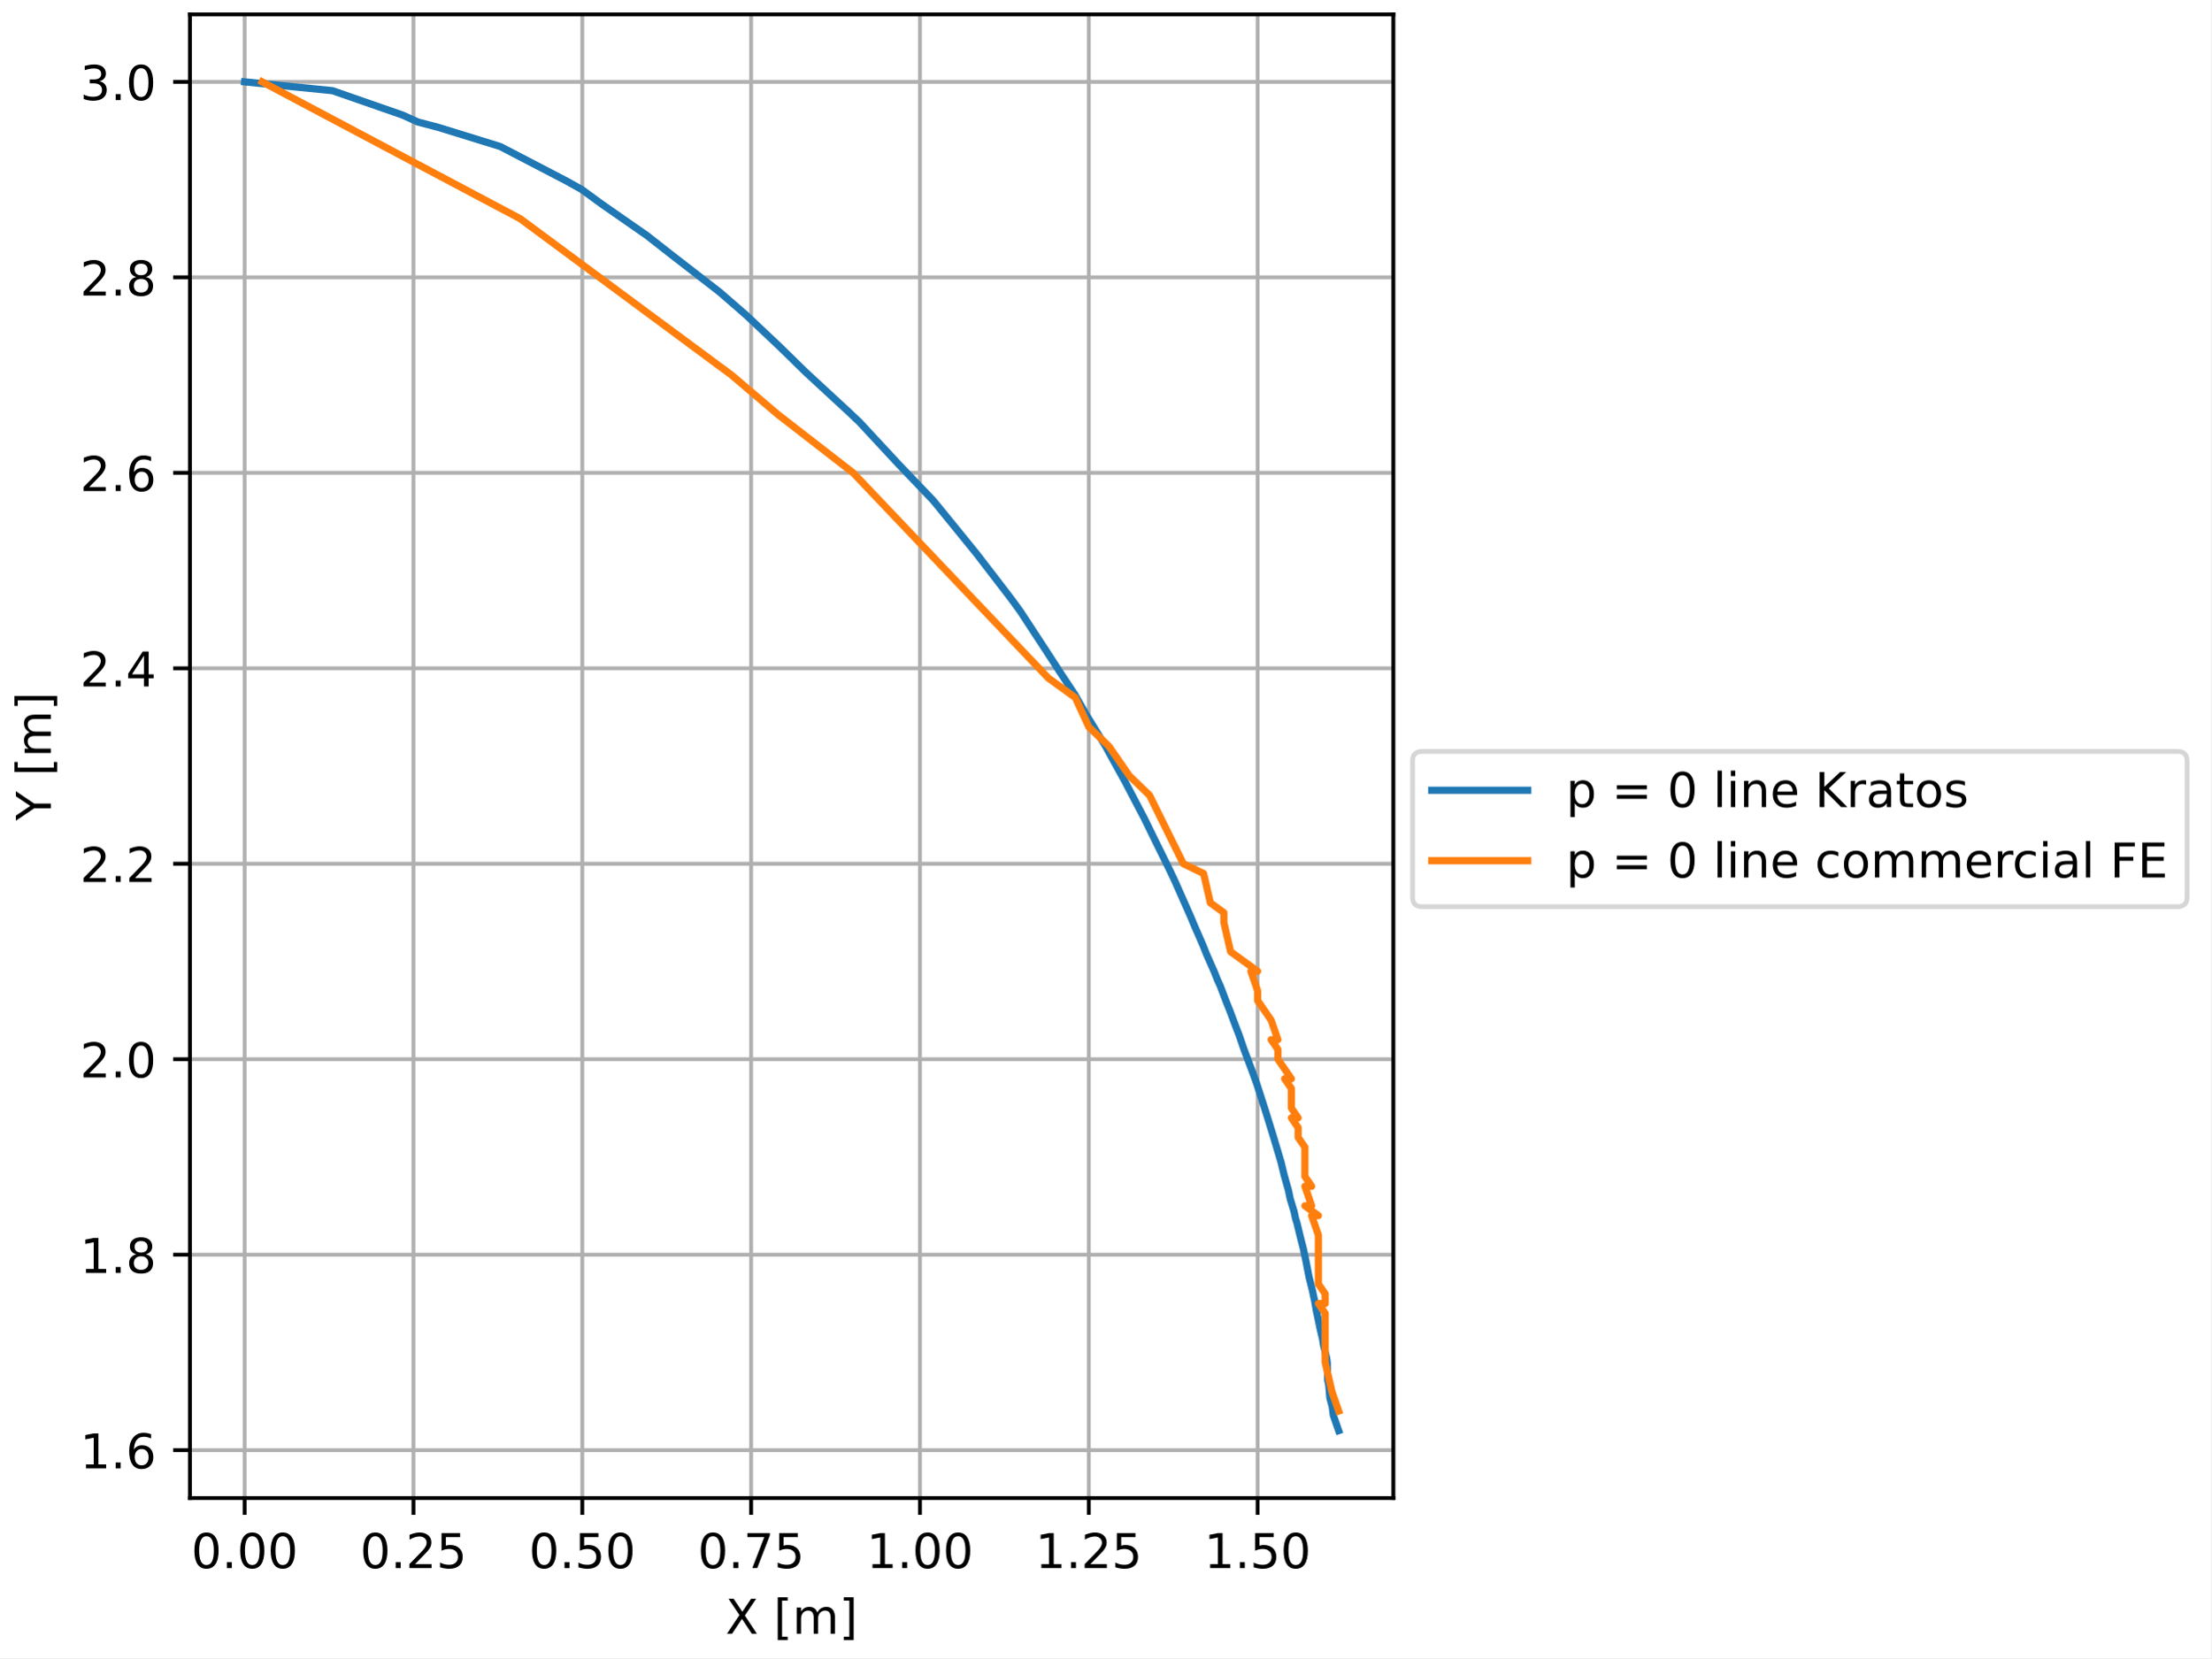
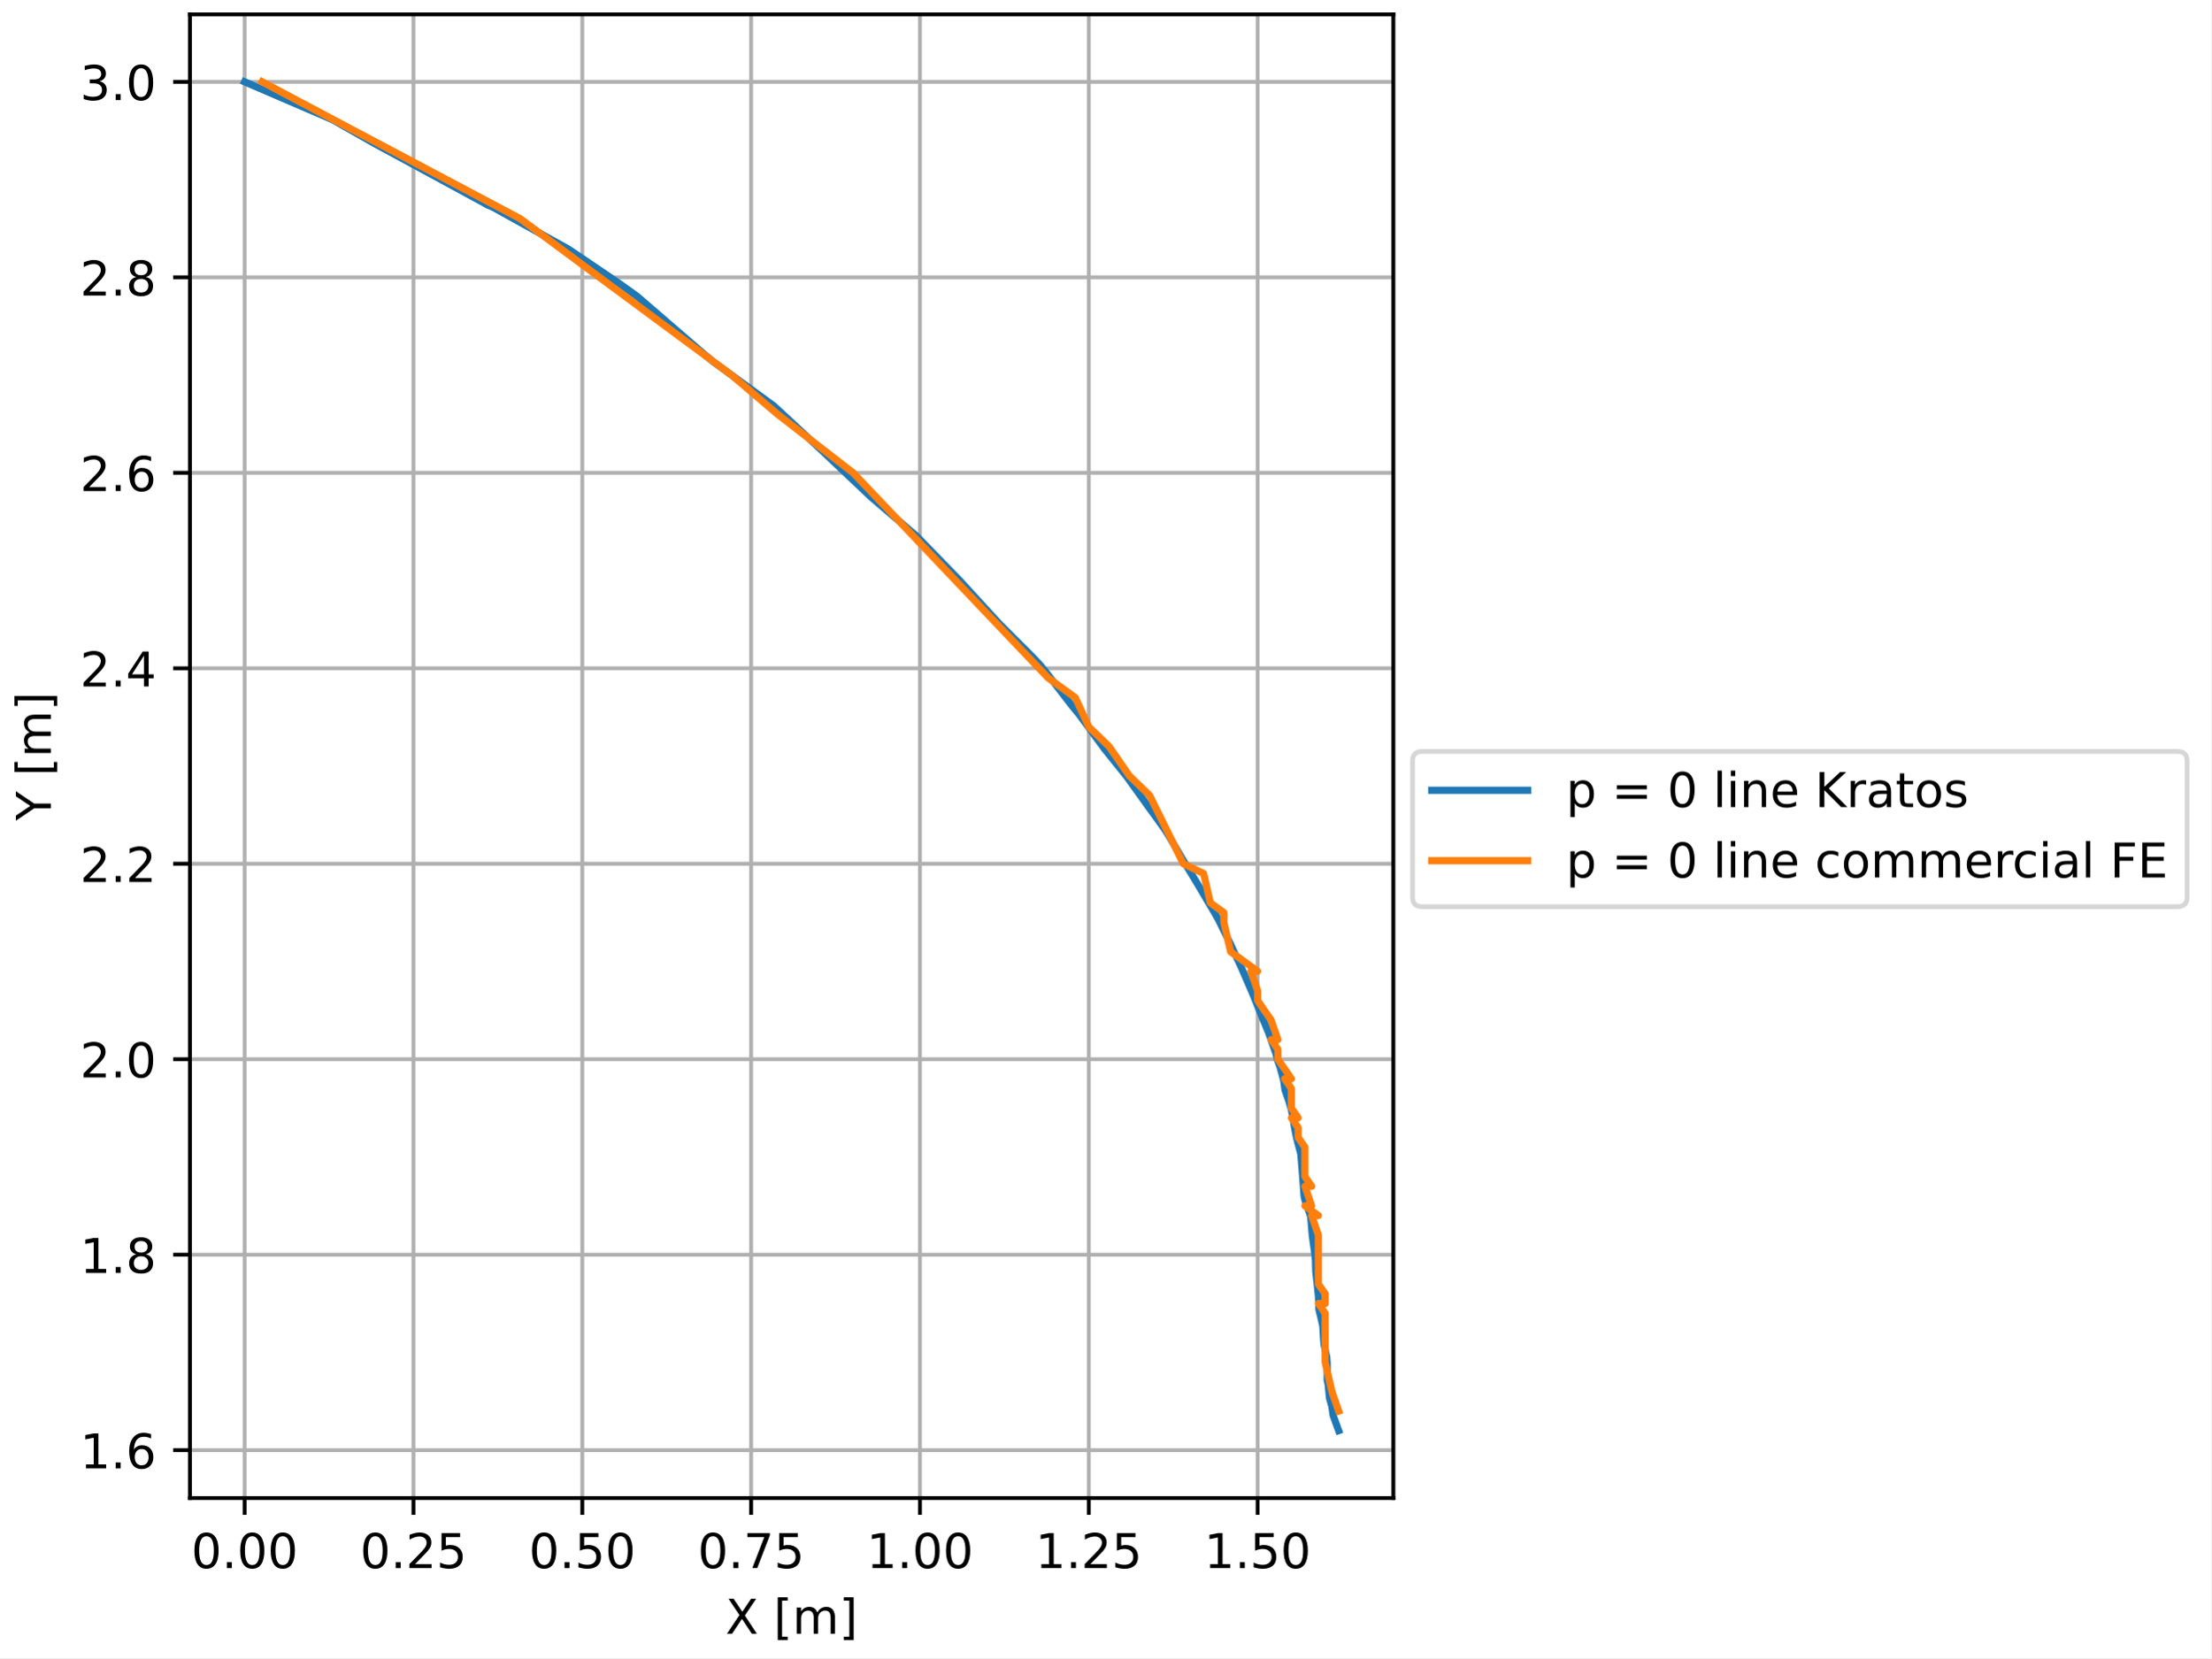
<svg xmlns="http://www.w3.org/2000/svg" xmlns:xlink="http://www.w3.org/1999/xlink" width="460.8pt" height="345.6pt" viewBox="0 0 460.8 345.6" version="1.1">
  <defs>
    <style type="text/css">*{stroke-linejoin: round; stroke-linecap: butt}</style>
  </defs>
  <g id="figure_1">
    <g id="patch_1">
      <path d="M 0 345.6  L 460.8 345.6  L 460.8 0  L 0 0  z " style="fill: #ffffff" />
    </g>
    <g id="axes_1">
      <g id="patch_2">
        <path d="M 39.581 312.244  L 290.381 312.244  L 290.381 3  L 39.581 3  z " style="fill: #ffffff" />
      </g>
      <g id="matplotlib.axis_1">
        <g id="xtick_1">
          <g id="line2d_1">
-             <path d="M 50.981 312.244  L 50.981 3  " clip-path="url(#p8826478852)" style="fill: none; stroke: #b0b0b0; stroke-width: 0.8; stroke-linecap: square" />
+             <path d="M 50.981 312.244  L 50.981 3  " clip-path="url(#p279cc8c32f)" style="fill: none; stroke: #b0b0b0; stroke-width: 0.8; stroke-linecap: square" />
          </g>
          <g id="line2d_2">
            <defs>
-               <path id="m81beaae8bc" d="M 0 0  L 0 3.5  " style="stroke: #000000; stroke-width: 0.8" />
+               <path id="m6acbc70304" d="M 0 0  L 0 3.5  " style="stroke: #000000; stroke-width: 0.8" />
            </defs>
            <g>
-               <use xlink:href="#m81beaae8bc" x="50.981" y="312.244" style="stroke: #000000; stroke-width: 0.8" />
+               <use xlink:href="#m6acbc70304" x="50.981" y="312.244" style="stroke: #000000; stroke-width: 0.8" />
            </g>
          </g>
          <g id="text_1">
            <g transform="translate(39.84863 326.8419) scale(0.1 -0.1)">
              <defs>
                <path id="DejaVuSans-30" d="M 2034 4250  Q 1547 4250 1301 3770  Q 1056 3291 1056 2328  Q 1056 1369 1301 889  Q 1547 409 2034 409  Q 2525 409 2770 889  Q 3016 1369 3016 2328  Q 3016 3291 2770 3770  Q 2525 4250 2034 4250  z M 2034 4750  Q 2819 4750 3233 4129  Q 3647 3509 3647 2328  Q 3647 1150 3233 529  Q 2819 -91 2034 -91  Q 1250 -91 836 529  Q 422 1150 422 2328  Q 422 3509 836 4129  Q 1250 4750 2034 4750  z " transform="scale(0.015625)" />
                <path id="DejaVuSans-2e" d="M 684 794  L 1344 794  L 1344 0  L 684 0  L 684 794  z " transform="scale(0.015625)" />
              </defs>
              <use xlink:href="#DejaVuSans-30" />
              <use xlink:href="#DejaVuSans-2e" transform="translate(63.62305 0)" />
              <use xlink:href="#DejaVuSans-30" transform="translate(95.41016 0)" />
              <use xlink:href="#DejaVuSans-30" transform="translate(159.0332 0)" />
            </g>
          </g>
        </g>
        <g id="xtick_2">
          <g id="line2d_3">
-             <path d="M 86.166 312.244  L 86.166 3  " clip-path="url(#p8826478852)" style="fill: none; stroke: #b0b0b0; stroke-width: 0.8; stroke-linecap: square" />
+             <path d="M 86.166 312.244  L 86.166 3  " clip-path="url(#p279cc8c32f)" style="fill: none; stroke: #b0b0b0; stroke-width: 0.8; stroke-linecap: square" />
          </g>
          <g id="line2d_4">
            <g>
-               <use xlink:href="#m81beaae8bc" x="86.166" y="312.244" style="stroke: #000000; stroke-width: 0.8" />
+               <use xlink:href="#m6acbc70304" x="86.166" y="312.244" style="stroke: #000000; stroke-width: 0.8" />
            </g>
          </g>
          <g id="text_2">
            <g transform="translate(75.03368 326.8419) scale(0.1 -0.1)">
              <defs>
                <path id="DejaVuSans-32" d="M 1228 531  L 3431 531  L 3431 0  L 469 0  L 469 531  Q 828 903 1448 1529  Q 2069 2156 2228 2338  Q 2531 2678 2651 2914  Q 2772 3150 2772 3378  Q 2772 3750 2511 3984  Q 2250 4219 1831 4219  Q 1534 4219 1204 4116  Q 875 4013 500 3803  L 500 4441  Q 881 4594 1212 4672  Q 1544 4750 1819 4750  Q 2544 4750 2975 4387  Q 3406 4025 3406 3419  Q 3406 3131 3298 2873  Q 3191 2616 2906 2266  Q 2828 2175 2409 1742  Q 1991 1309 1228 531  z " transform="scale(0.015625)" />
                <path id="DejaVuSans-35" d="M 691 4666  L 3169 4666  L 3169 4134  L 1269 4134  L 1269 2991  Q 1406 3038 1543 3061  Q 1681 3084 1819 3084  Q 2600 3084 3056 2656  Q 3513 2228 3513 1497  Q 3513 744 3044 326  Q 2575 -91 1722 -91  Q 1428 -91 1123 -41  Q 819 9 494 109  L 494 744  Q 775 591 1075 516  Q 1375 441 1709 441  Q 2250 441 2565 725  Q 2881 1009 2881 1497  Q 2881 1984 2565 2268  Q 2250 2553 1709 2553  Q 1456 2553 1204 2497  Q 953 2441 691 2322  L 691 4666  z " transform="scale(0.015625)" />
              </defs>
              <use xlink:href="#DejaVuSans-30" />
              <use xlink:href="#DejaVuSans-2e" transform="translate(63.62305 0)" />
              <use xlink:href="#DejaVuSans-32" transform="translate(95.41016 0)" />
              <use xlink:href="#DejaVuSans-35" transform="translate(159.0332 0)" />
            </g>
          </g>
        </g>
        <g id="xtick_3">
          <g id="line2d_5">
-             <path d="M 121.352 312.244  L 121.352 3  " clip-path="url(#p8826478852)" style="fill: none; stroke: #b0b0b0; stroke-width: 0.8; stroke-linecap: square" />
+             <path d="M 121.352 312.244  L 121.352 3  " clip-path="url(#p279cc8c32f)" style="fill: none; stroke: #b0b0b0; stroke-width: 0.8; stroke-linecap: square" />
          </g>
          <g id="line2d_6">
            <g>
-               <use xlink:href="#m81beaae8bc" x="121.352" y="312.244" style="stroke: #000000; stroke-width: 0.8" />
+               <use xlink:href="#m6acbc70304" x="121.352" y="312.244" style="stroke: #000000; stroke-width: 0.8" />
            </g>
          </g>
          <g id="text_3">
            <g transform="translate(110.2187 326.8419) scale(0.1 -0.1)">
              <use xlink:href="#DejaVuSans-30" />
              <use xlink:href="#DejaVuSans-2e" transform="translate(63.62305 0)" />
              <use xlink:href="#DejaVuSans-35" transform="translate(95.41016 0)" />
              <use xlink:href="#DejaVuSans-30" transform="translate(159.0332 0)" />
            </g>
          </g>
        </g>
        <g id="xtick_4">
          <g id="line2d_7">
-             <path d="M 156.537 312.244  L 156.537 3  " clip-path="url(#p8826478852)" style="fill: none; stroke: #b0b0b0; stroke-width: 0.8; stroke-linecap: square" />
+             <path d="M 156.537 312.244  L 156.537 3  " clip-path="url(#p279cc8c32f)" style="fill: none; stroke: #b0b0b0; stroke-width: 0.8; stroke-linecap: square" />
          </g>
          <g id="line2d_8">
            <g>
-               <use xlink:href="#m81beaae8bc" x="156.537" y="312.244" style="stroke: #000000; stroke-width: 0.8" />
+               <use xlink:href="#m6acbc70304" x="156.537" y="312.244" style="stroke: #000000; stroke-width: 0.8" />
            </g>
          </g>
          <g id="text_4">
            <g transform="translate(145.4038 326.8419) scale(0.1 -0.1)">
              <defs>
                <path id="DejaVuSans-37" d="M 525 4666  L 3525 4666  L 3525 4397  L 1831 0  L 1172 0  L 2766 4134  L 525 4134  L 525 4666  z " transform="scale(0.015625)" />
              </defs>
              <use xlink:href="#DejaVuSans-30" />
              <use xlink:href="#DejaVuSans-2e" transform="translate(63.62305 0)" />
              <use xlink:href="#DejaVuSans-37" transform="translate(95.41016 0)" />
              <use xlink:href="#DejaVuSans-35" transform="translate(159.0332 0)" />
            </g>
          </g>
        </g>
        <g id="xtick_5">
          <g id="line2d_9">
-             <path d="M 191.722 312.244  L 191.722 3  " clip-path="url(#p8826478852)" style="fill: none; stroke: #b0b0b0; stroke-width: 0.8; stroke-linecap: square" />
+             <path d="M 191.722 312.244  L 191.722 3  " clip-path="url(#p279cc8c32f)" style="fill: none; stroke: #b0b0b0; stroke-width: 0.8; stroke-linecap: square" />
          </g>
          <g id="line2d_10">
            <g>
-               <use xlink:href="#m81beaae8bc" x="191.722" y="312.244" style="stroke: #000000; stroke-width: 0.8" />
+               <use xlink:href="#m6acbc70304" x="191.722" y="312.244" style="stroke: #000000; stroke-width: 0.8" />
            </g>
          </g>
          <g id="text_5">
            <g transform="translate(180.5888 326.8419) scale(0.1 -0.1)">
              <defs>
                <path id="DejaVuSans-31" d="M 794 531  L 1825 531  L 1825 4091  L 703 3866  L 703 4441  L 1819 4666  L 2450 4666  L 2450 531  L 3481 531  L 3481 0  L 794 0  L 794 531  z " transform="scale(0.015625)" />
              </defs>
              <use xlink:href="#DejaVuSans-31" />
              <use xlink:href="#DejaVuSans-2e" transform="translate(63.62305 0)" />
              <use xlink:href="#DejaVuSans-30" transform="translate(95.41016 0)" />
              <use xlink:href="#DejaVuSans-30" transform="translate(159.0332 0)" />
            </g>
          </g>
        </g>
        <g id="xtick_6">
          <g id="line2d_11">
-             <path d="M 226.907 312.244  L 226.907 3  " clip-path="url(#p8826478852)" style="fill: none; stroke: #b0b0b0; stroke-width: 0.8; stroke-linecap: square" />
+             <path d="M 226.907 312.244  L 226.907 3  " clip-path="url(#p279cc8c32f)" style="fill: none; stroke: #b0b0b0; stroke-width: 0.8; stroke-linecap: square" />
          </g>
          <g id="line2d_12">
            <g>
-               <use xlink:href="#m81beaae8bc" x="226.907" y="312.244" style="stroke: #000000; stroke-width: 0.8" />
+               <use xlink:href="#m6acbc70304" x="226.907" y="312.244" style="stroke: #000000; stroke-width: 0.8" />
            </g>
          </g>
          <g id="text_6">
            <g transform="translate(215.7739 326.8419) scale(0.1 -0.1)">
              <use xlink:href="#DejaVuSans-31" />
              <use xlink:href="#DejaVuSans-2e" transform="translate(63.62305 0)" />
              <use xlink:href="#DejaVuSans-32" transform="translate(95.41016 0)" />
              <use xlink:href="#DejaVuSans-35" transform="translate(159.0332 0)" />
            </g>
          </g>
        </g>
        <g id="xtick_7">
          <g id="line2d_13">
-             <path d="M 262.092 312.244  L 262.092 3  " clip-path="url(#p8826478852)" style="fill: none; stroke: #b0b0b0; stroke-width: 0.8; stroke-linecap: square" />
+             <path d="M 262.092 312.244  L 262.092 3  " clip-path="url(#p279cc8c32f)" style="fill: none; stroke: #b0b0b0; stroke-width: 0.8; stroke-linecap: square" />
          </g>
          <g id="line2d_14">
            <g>
-               <use xlink:href="#m81beaae8bc" x="262.092" y="312.244" style="stroke: #000000; stroke-width: 0.8" />
+               <use xlink:href="#m6acbc70304" x="262.092" y="312.244" style="stroke: #000000; stroke-width: 0.8" />
            </g>
          </g>
          <g id="text_7">
            <g transform="translate(250.9589 326.8419) scale(0.1 -0.1)">
              <use xlink:href="#DejaVuSans-31" />
              <use xlink:href="#DejaVuSans-2e" transform="translate(63.62305 0)" />
              <use xlink:href="#DejaVuSans-35" transform="translate(95.41016 0)" />
              <use xlink:href="#DejaVuSans-30" transform="translate(159.0332 0)" />
            </g>
          </g>
        </g>
        <g id="text_8">
          <g transform="translate(151.1951 340.5201) scale(0.1 -0.1)">
            <defs>
              <path id="DejaVuSans-58" d="M 403 4666  L 1081 4666  L 2241 2931  L 3406 4666  L 4084 4666  L 2584 2425  L 4184 0  L 3506 0  L 2194 1984  L 872 0  L 191 0  L 1856 2491  L 403 4666  z " transform="scale(0.015625)" />
              <path id="DejaVuSans-20" transform="scale(0.015625)" />
              <path id="DejaVuSans-5b" d="M 550 4863  L 1875 4863  L 1875 4416  L 1125 4416  L 1125 -397  L 1875 -397  L 1875 -844  L 550 -844  L 550 4863  z " transform="scale(0.015625)" />
              <path id="DejaVuSans-6d" d="M 3328 2828  Q 3544 3216 3844 3400  Q 4144 3584 4550 3584  Q 5097 3584 5394 3201  Q 5691 2819 5691 2113  L 5691 0  L 5113 0  L 5113 2094  Q 5113 2597 4934 2840  Q 4756 3084 4391 3084  Q 3944 3084 3684 2787  Q 3425 2491 3425 1978  L 3425 0  L 2847 0  L 2847 2094  Q 2847 2600 2669 2842  Q 2491 3084 2119 3084  Q 1678 3084 1418 2786  Q 1159 2488 1159 1978  L 1159 0  L 581 0  L 581 3500  L 1159 3500  L 1159 2956  Q 1356 3278 1631 3431  Q 1906 3584 2284 3584  Q 2666 3584 2933 3390  Q 3200 3197 3328 2828  z " transform="scale(0.015625)" />
              <path id="DejaVuSans-5d" d="M 1947 4863  L 1947 -844  L 622 -844  L 622 -397  L 1369 -397  L 1369 4416  L 622 4416  L 622 4863  L 1947 4863  z " transform="scale(0.015625)" />
            </defs>
            <use xlink:href="#DejaVuSans-58" />
            <use xlink:href="#DejaVuSans-20" transform="translate(68.50586 0)" />
            <use xlink:href="#DejaVuSans-5b" transform="translate(100.293 0)" />
            <use xlink:href="#DejaVuSans-6d" transform="translate(139.3066 0)" />
            <use xlink:href="#DejaVuSans-5d" transform="translate(236.7188 0)" />
          </g>
        </g>
      </g>
      <g id="matplotlib.axis_2">
        <g id="ytick_1">
          <g id="line2d_15">
-             <path d="M 39.581 302.261  L 290.381 302.261  " clip-path="url(#p8826478852)" style="fill: none; stroke: #b0b0b0; stroke-width: 0.8; stroke-linecap: square" />
+             <path d="M 39.581 302.261  L 290.381 302.261  " clip-path="url(#p279cc8c32f)" style="fill: none; stroke: #b0b0b0; stroke-width: 0.8; stroke-linecap: square" />
          </g>
          <g id="line2d_16">
            <defs>
-               <path id="ma09c2ed31a" d="M 0 0  L -3.5 0  " style="stroke: #000000; stroke-width: 0.8" />
+               <path id="m7be0aeed21" d="M 0 0  L -3.5 0  " style="stroke: #000000; stroke-width: 0.8" />
            </defs>
            <g>
-               <use xlink:href="#ma09c2ed31a" x="39.581" y="302.261" style="stroke: #000000; stroke-width: 0.8" />
+               <use xlink:href="#m7be0aeed21" x="39.581" y="302.261" style="stroke: #000000; stroke-width: 0.8" />
            </g>
          </g>
          <g id="text_9">
            <g transform="translate(16.67836 306.0606) scale(0.1 -0.1)">
              <defs>
                <path id="DejaVuSans-36" d="M 2113 2584  Q 1688 2584 1439 2293  Q 1191 2003 1191 1497  Q 1191 994 1439 701  Q 1688 409 2113 409  Q 2538 409 2786 701  Q 3034 994 3034 1497  Q 3034 2003 2786 2293  Q 2538 2584 2113 2584  z M 3366 4563  L 3366 3988  Q 3128 4100 2886 4159  Q 2644 4219 2406 4219  Q 1781 4219 1451 3797  Q 1122 3375 1075 2522  Q 1259 2794 1537 2939  Q 1816 3084 2150 3084  Q 2853 3084 3261 2657  Q 3669 2231 3669 1497  Q 3669 778 3244 343  Q 2819 -91 2113 -91  Q 1303 -91 875 529  Q 447 1150 447 2328  Q 447 3434 972 4092  Q 1497 4750 2381 4750  Q 2619 4750 2861 4703  Q 3103 4656 3366 4563  z " transform="scale(0.015625)" />
              </defs>
              <use xlink:href="#DejaVuSans-31" />
              <use xlink:href="#DejaVuSans-2e" transform="translate(63.62305 0)" />
              <use xlink:href="#DejaVuSans-36" transform="translate(95.41016 0)" />
            </g>
          </g>
        </g>
        <g id="ytick_2">
          <g id="line2d_17">
-             <path d="M 39.581 261.518  L 290.381 261.518  " clip-path="url(#p8826478852)" style="fill: none; stroke: #b0b0b0; stroke-width: 0.8; stroke-linecap: square" />
+             <path d="M 39.581 261.518  L 290.381 261.518  " clip-path="url(#p279cc8c32f)" style="fill: none; stroke: #b0b0b0; stroke-width: 0.8; stroke-linecap: square" />
          </g>
          <g id="line2d_18">
            <g>
-               <use xlink:href="#ma09c2ed31a" x="39.581" y="261.518" style="stroke: #000000; stroke-width: 0.8" />
+               <use xlink:href="#m7be0aeed21" x="39.581" y="261.518" style="stroke: #000000; stroke-width: 0.8" />
            </g>
          </g>
          <g id="text_10">
            <g transform="translate(16.67836 265.3171) scale(0.1 -0.1)">
              <defs>
                <path id="DejaVuSans-38" d="M 2034 2216  Q 1584 2216 1326 1975  Q 1069 1734 1069 1313  Q 1069 891 1326 650  Q 1584 409 2034 409  Q 2484 409 2743 651  Q 3003 894 3003 1313  Q 3003 1734 2745 1975  Q 2488 2216 2034 2216  z M 1403 2484  Q 997 2584 770 2862  Q 544 3141 544 3541  Q 544 4100 942 4425  Q 1341 4750 2034 4750  Q 2731 4750 3128 4425  Q 3525 4100 3525 3541  Q 3525 3141 3298 2862  Q 3072 2584 2669 2484  Q 3125 2378 3379 2068  Q 3634 1759 3634 1313  Q 3634 634 3220 271  Q 2806 -91 2034 -91  Q 1263 -91 848 271  Q 434 634 434 1313  Q 434 1759 690 2068  Q 947 2378 1403 2484  z M 1172 3481  Q 1172 3119 1398 2916  Q 1625 2713 2034 2713  Q 2441 2713 2670 2916  Q 2900 3119 2900 3481  Q 2900 3844 2670 4047  Q 2441 4250 2034 4250  Q 1625 4250 1398 4047  Q 1172 3844 1172 3481  z " transform="scale(0.015625)" />
              </defs>
              <use xlink:href="#DejaVuSans-31" />
              <use xlink:href="#DejaVuSans-2e" transform="translate(63.62305 0)" />
              <use xlink:href="#DejaVuSans-38" transform="translate(95.41016 0)" />
            </g>
          </g>
        </g>
        <g id="ytick_3">
          <g id="line2d_19">
-             <path d="M 39.581 220.774  L 290.381 220.774  " clip-path="url(#p8826478852)" style="fill: none; stroke: #b0b0b0; stroke-width: 0.8; stroke-linecap: square" />
+             <path d="M 39.581 220.774  L 290.381 220.774  " clip-path="url(#p279cc8c32f)" style="fill: none; stroke: #b0b0b0; stroke-width: 0.8; stroke-linecap: square" />
          </g>
          <g id="line2d_20">
            <g>
-               <use xlink:href="#ma09c2ed31a" x="39.581" y="220.774" style="stroke: #000000; stroke-width: 0.8" />
+               <use xlink:href="#m7be0aeed21" x="39.581" y="220.774" style="stroke: #000000; stroke-width: 0.8" />
            </g>
          </g>
          <g id="text_11">
            <g transform="translate(16.67836 224.5735) scale(0.1 -0.1)">
              <use xlink:href="#DejaVuSans-32" />
              <use xlink:href="#DejaVuSans-2e" transform="translate(63.62305 0)" />
              <use xlink:href="#DejaVuSans-30" transform="translate(95.41016 0)" />
            </g>
          </g>
        </g>
        <g id="ytick_4">
          <g id="line2d_21">
-             <path d="M 39.581 180.031  L 290.381 180.031  " clip-path="url(#p8826478852)" style="fill: none; stroke: #b0b0b0; stroke-width: 0.8; stroke-linecap: square" />
+             <path d="M 39.581 180.031  L 290.381 180.031  " clip-path="url(#p279cc8c32f)" style="fill: none; stroke: #b0b0b0; stroke-width: 0.8; stroke-linecap: square" />
          </g>
          <g id="line2d_22">
            <g>
-               <use xlink:href="#ma09c2ed31a" x="39.581" y="180.031" style="stroke: #000000; stroke-width: 0.8" />
+               <use xlink:href="#m7be0aeed21" x="39.581" y="180.031" style="stroke: #000000; stroke-width: 0.8" />
            </g>
          </g>
          <g id="text_12">
            <g transform="translate(16.67836 183.83) scale(0.1 -0.1)">
              <use xlink:href="#DejaVuSans-32" />
              <use xlink:href="#DejaVuSans-2e" transform="translate(63.62305 0)" />
              <use xlink:href="#DejaVuSans-32" transform="translate(95.41016 0)" />
            </g>
          </g>
        </g>
        <g id="ytick_5">
          <g id="line2d_23">
-             <path d="M 39.581 139.287  L 290.381 139.287  " clip-path="url(#p8826478852)" style="fill: none; stroke: #b0b0b0; stroke-width: 0.8; stroke-linecap: square" />
+             <path d="M 39.581 139.287  L 290.381 139.287  " clip-path="url(#p279cc8c32f)" style="fill: none; stroke: #b0b0b0; stroke-width: 0.8; stroke-linecap: square" />
          </g>
          <g id="line2d_24">
            <g>
-               <use xlink:href="#ma09c2ed31a" x="39.581" y="139.287" style="stroke: #000000; stroke-width: 0.8" />
+               <use xlink:href="#m7be0aeed21" x="39.581" y="139.287" style="stroke: #000000; stroke-width: 0.8" />
            </g>
          </g>
          <g id="text_13">
            <g transform="translate(16.67836 143.0865) scale(0.1 -0.1)">
              <defs>
                <path id="DejaVuSans-34" d="M 2419 4116  L 825 1625  L 2419 1625  L 2419 4116  z M 2253 4666  L 3047 4666  L 3047 1625  L 3713 1625  L 3713 1100  L 3047 1100  L 3047 0  L 2419 0  L 2419 1100  L 313 1100  L 313 1709  L 2253 4666  z " transform="scale(0.015625)" />
              </defs>
              <use xlink:href="#DejaVuSans-32" />
              <use xlink:href="#DejaVuSans-2e" transform="translate(63.62305 0)" />
              <use xlink:href="#DejaVuSans-34" transform="translate(95.41016 0)" />
            </g>
          </g>
        </g>
        <g id="ytick_6">
          <g id="line2d_25">
-             <path d="M 39.581 98.544  L 290.381 98.544  " clip-path="url(#p8826478852)" style="fill: none; stroke: #b0b0b0; stroke-width: 0.8; stroke-linecap: square" />
+             <path d="M 39.581 98.544  L 290.381 98.544  " clip-path="url(#p279cc8c32f)" style="fill: none; stroke: #b0b0b0; stroke-width: 0.8; stroke-linecap: square" />
          </g>
          <g id="line2d_26">
            <g>
-               <use xlink:href="#ma09c2ed31a" x="39.581" y="98.544" style="stroke: #000000; stroke-width: 0.8" />
+               <use xlink:href="#m7be0aeed21" x="39.581" y="98.544" style="stroke: #000000; stroke-width: 0.8" />
            </g>
          </g>
          <g id="text_14">
            <g transform="translate(16.67836 102.343) scale(0.1 -0.1)">
              <use xlink:href="#DejaVuSans-32" />
              <use xlink:href="#DejaVuSans-2e" transform="translate(63.62305 0)" />
              <use xlink:href="#DejaVuSans-36" transform="translate(95.41016 0)" />
            </g>
          </g>
        </g>
        <g id="ytick_7">
          <g id="line2d_27">
-             <path d="M 39.581 57.8  L 290.381 57.8  " clip-path="url(#p8826478852)" style="fill: none; stroke: #b0b0b0; stroke-width: 0.8; stroke-linecap: square" />
+             <path d="M 39.581 57.8  L 290.381 57.8  " clip-path="url(#p279cc8c32f)" style="fill: none; stroke: #b0b0b0; stroke-width: 0.8; stroke-linecap: square" />
          </g>
          <g id="line2d_28">
            <g>
-               <use xlink:href="#ma09c2ed31a" x="39.581" y="57.8" style="stroke: #000000; stroke-width: 0.8" />
+               <use xlink:href="#m7be0aeed21" x="39.581" y="57.8" style="stroke: #000000; stroke-width: 0.8" />
            </g>
          </g>
          <g id="text_15">
            <g transform="translate(16.67836 61.59949) scale(0.1 -0.1)">
              <use xlink:href="#DejaVuSans-32" />
              <use xlink:href="#DejaVuSans-2e" transform="translate(63.62305 0)" />
              <use xlink:href="#DejaVuSans-38" transform="translate(95.41016 0)" />
            </g>
          </g>
        </g>
        <g id="ytick_8">
          <g id="line2d_29">
-             <path d="M 39.581 17.057  L 290.381 17.057  " clip-path="url(#p8826478852)" style="fill: none; stroke: #b0b0b0; stroke-width: 0.8; stroke-linecap: square" />
+             <path d="M 39.581 17.057  L 290.381 17.057  " clip-path="url(#p279cc8c32f)" style="fill: none; stroke: #b0b0b0; stroke-width: 0.8; stroke-linecap: square" />
          </g>
          <g id="line2d_30">
            <g>
-               <use xlink:href="#ma09c2ed31a" x="39.581" y="17.057" style="stroke: #000000; stroke-width: 0.8" />
+               <use xlink:href="#m7be0aeed21" x="39.581" y="17.057" style="stroke: #000000; stroke-width: 0.8" />
            </g>
          </g>
          <g id="text_16">
            <g transform="translate(16.67836 20.85597) scale(0.1 -0.1)">
              <defs>
                <path id="DejaVuSans-33" d="M 2597 2516  Q 3050 2419 3304 2112  Q 3559 1806 3559 1356  Q 3559 666 3084 287  Q 2609 -91 1734 -91  Q 1441 -91 1130 -33  Q 819 25 488 141  L 488 750  Q 750 597 1062 519  Q 1375 441 1716 441  Q 2309 441 2620 675  Q 2931 909 2931 1356  Q 2931 1769 2642 2001  Q 2353 2234 1838 2234  L 1294 2234  L 1294 2753  L 1863 2753  Q 2328 2753 2575 2939  Q 2822 3125 2822 3475  Q 2822 3834 2567 4026  Q 2313 4219 1838 4219  Q 1578 4219 1281 4162  Q 984 4106 628 3988  L 628 4550  Q 988 4650 1302 4700  Q 1616 4750 1894 4750  Q 2613 4750 3031 4423  Q 3450 4097 3450 3541  Q 3450 3153 3228 2886  Q 3006 2619 2597 2516  z " transform="scale(0.015625)" />
              </defs>
              <use xlink:href="#DejaVuSans-33" />
              <use xlink:href="#DejaVuSans-2e" transform="translate(63.62305 0)" />
              <use xlink:href="#DejaVuSans-30" transform="translate(95.41016 0)" />
            </g>
          </g>
        </g>
        <g id="text_17">
          <g transform="translate(10.59868 171.0367) rotate(-90) scale(0.1 -0.1)">
            <defs>
              <path id="DejaVuSans-59" d="M -13 4666  L 666 4666  L 1959 2747  L 3244 4666  L 3922 4666  L 2272 2222  L 2272 0  L 1638 0  L 1638 2222  L -13 4666  z " transform="scale(0.015625)" />
            </defs>
            <use xlink:href="#DejaVuSans-59" />
            <use xlink:href="#DejaVuSans-20" transform="translate(61.08398 0)" />
            <use xlink:href="#DejaVuSans-5b" transform="translate(92.87109 0)" />
            <use xlink:href="#DejaVuSans-6d" transform="translate(131.8848 0)" />
            <use xlink:href="#DejaVuSans-5d" transform="translate(229.2969 0)" />
          </g>
        </g>
      </g>
      <g id="line2d_31">
-         <path d="M 50.981 17.057  L 50.981 17.057  L 69.297 18.903  L 83.912 23.989  L 87.115 25.436  L 91.323 26.539  L 104.263 30.54  L 118.078 37.733  L 121.223 39.487  L 125.39 42.532  L 134.759 49.046  L 139.292 52.598  L 149.981 60.881  L 155.533 65.705  L 162.445 72.225  L 167.876 77.543  L 177.058 86.021  L 178.065 86.993  L 179.072 87.93  L 187.206 96.698  L 194.474 104.305  L 195.376 105.402  L 196.148 106.348  L 203.511 115.402  L 209.919 123.737  L 211.215 125.454  L 212.685 127.486  L 218.025 135.644  L 220.927 140.12  L 223.983 144.739  L 226.312 148.845  L 230.395 155.528  L 231.58 157.693  L 234.454 162.891  L 236.752 167.282  L 238.457 170.528  L 240.451 174.609  L 243.365 180.53  L 243.811 181.442  L 244.734 183.382  L 248.183 191.163  L 248.75 192.546  L 250.716 197.058  L 251.42 198.842  L 253.076 202.588  L 253.728 204.239  L 254.304 205.507  L 255.644 209.027  L 256.358 210.805  L 257.562 214.019  L 258.221 215.709  L 259.231 218.661  L 261.034 223.468  L 261.344 224.328  L 261.92 225.919  L 263.592 231.117  L 264.046 232.57  L 265.195 236.279  L 266.005 238.988  L 266.975 242.254  L 267.628 244.959  L 268.53 248.151  L 268.871 249.832  L 269.699 252.563  L 269.986 253.928  L 270.301 254.958  L 271.041 258.014  L 271.613 260.238  L 271.927 261.734  L 272.111 262.587  L 272.804 266.147  L 273.547 269.123  L 273.654 269.699  L 273.952 271.053  L 274.348 273.343  L 274.544 274.192  L 275.096 276.86  L 275.635 279.15  L 275.824 280.405  L 276.496 283.13  L 276.578 283.86  L 276.605 284.016  L 276.688 287.607  L 276.906 288.616  L 277.143 291.355  L 277.637 293.191  L 277.87 294.998  L 278.981 298.187  L 278.981 298.187  L 278.981 298.187  " clip-path="url(#p8826478852)" style="fill: none; stroke: #1f77b4; stroke-width: 1.5; stroke-linecap: square" />
+         <path d="M 50.981 17.057  L 50.981 17.057  L 69.297 24.941  L 78.11 29.947  L 86.267 34.363  L 100.367 42.023  L 101.572 42.705  L 102.758 43.205  L 118.472 51.926  L 128.818 58.928  L 132.721 61.715  L 146.824 73.895  L 148.813 75.515  L 161.222 84.568  L 161.573 84.885  L 171.41 94.019  L 181.471 103.543  L 181.508 103.577  L 181.548 103.614  L 190.999 111.723  L 199.421 120.392  L 199.847 120.824  L 200.237 121.255  L 208.185 129.937  L 214.927 136.673  L 216.627 138.448  L 218.019 140.14  L 223.328 147.003  L 224.849 148.855  L 230.218 156.137  L 231.463 157.686  L 234.763 161.786  L 238.804 167.41  L 239.178 167.948  L 240.473 169.711  L 242.659 172.749  L 242.994 173.267  L 243.627 174.286  L 246.728 179.56  L 249.614 184.305  L 250.826 186.372  L 253.119 190.236  L 253.79 191.422  L 253.983 191.779  L 256.477 196.849  L 256.985 197.987  L 258.734 201.716  L 258.993 202.329  L 260.846 206.6  L 260.885 206.698  L 261.091 207.175  L 262.623 210.964  L 262.886 211.64  L 264.388 215.275  L 265.859 219.458  L 266.185 220.627  L 266.288 221.087  L 266.751 222.353  L 267.52 225.16  L 267.785 227.16  L 268.622 229.55  L 269.149 231.381  L 269.95 235.897  L 270.22 237.186  L 271.077 240.463  L 271.099 240.59  L 271.442 244.801  L 271.664 247.696  L 271.781 249.359  L 271.995 250.281  L 273.105 253.398  L 273.179 253.854  L 273.491 257.593  L 273.975 261.046  L 274.024 261.373  L 274.134 262.627  L 274.207 265.106  L 274.251 265.45  L 274.645 268.93  L 274.77 270.177  L 274.873 272.927  L 275.329 274.834  L 275.673 276.387  L 275.849 279.325  L 275.941 280.309  L 276.496 282.859  L 276.57 283.867  L 276.593 284.007  L 276.593 287.675  L 276.789 288.535  L 277.071 291.407  L 277.558 293.137  L 277.833 295.028  L 278.981 298.187  L 278.981 298.187  L 278.981 298.187  " clip-path="url(#p279cc8c32f)" style="fill: none; stroke: #1f77b4; stroke-width: 1.5; stroke-linecap: square" />
      </g>
      <g id="line2d_32">
-         <path d="M 278.981 294.113  L 277.573 290.038  L 276.166 283.927  L 276.166 279.852  L 276.166 277.815  L 276.166 273.741  L 274.758 271.704  L 276.166 271.704  L 276.166 269.667  L 274.758 267.629  L 274.758 263.555  L 274.758 259.481  L 274.758 259.481  L 274.758 257.443  L 274.758 257.443  L 273.351 253.369  L 273.351 253.369  L 274.758 253.369  L 271.944 251.332  L 273.351 251.332  L 271.944 247.258  L 273.351 247.258  L 271.944 245.22  L 271.944 241.146  L 271.944 239.109  L 271.944 239.109  L 270.536 237.072  L 270.536 237.072  L 270.536 235.035  L 269.129 232.997  L 270.536 232.997  L 269.129 230.96  L 269.129 228.923  L 269.129 228.923  L 269.129 226.886  L 269.129 226.886  L 267.721 224.849  L 267.721 224.849  L 269.129 224.849  L 267.721 222.811  L 266.314 220.774  L 266.314 218.737  L 264.907 216.7  L 266.314 216.7  L 264.907 212.626  L 263.499 210.588  L 262.092 208.551  L 262.092 206.514  L 260.684 202.44  L 262.092 202.44  L 256.462 198.365  L 255.055 192.254  L 255.055 190.217  L 252.24 188.18  L 250.833 182.068  L 246.61 180.031  L 239.573 165.771  L 235.351 161.696  L 231.129 155.585  L 226.907 151.51  L 224.092 145.399  L 218.462 141.324  L 177.788 98.544  L 162.025 86.321  L 152.455 78.172  L 108.403 45.577  L 54.627 17.057  " clip-path="url(#p8826478852)" style="fill: none; stroke: #ff7f0e; stroke-width: 1.5; stroke-linecap: square" />
+         <path d="M 278.981 294.113  L 277.573 290.038  L 276.166 283.927  L 276.166 279.852  L 276.166 277.815  L 276.166 273.741  L 274.758 271.704  L 276.166 271.704  L 276.166 269.667  L 274.758 267.629  L 274.758 263.555  L 274.758 259.481  L 274.758 259.481  L 274.758 257.443  L 274.758 257.443  L 273.351 253.369  L 273.351 253.369  L 274.758 253.369  L 271.944 251.332  L 273.351 251.332  L 271.944 247.258  L 273.351 247.258  L 271.944 245.22  L 271.944 241.146  L 271.944 239.109  L 271.944 239.109  L 270.536 237.072  L 270.536 237.072  L 270.536 235.035  L 269.129 232.997  L 270.536 232.997  L 269.129 230.96  L 269.129 228.923  L 269.129 228.923  L 269.129 226.886  L 269.129 226.886  L 267.721 224.849  L 267.721 224.849  L 269.129 224.849  L 267.721 222.811  L 266.314 220.774  L 266.314 218.737  L 264.907 216.7  L 266.314 216.7  L 264.907 212.626  L 263.499 210.588  L 262.092 208.551  L 262.092 206.514  L 260.684 202.44  L 262.092 202.44  L 256.462 198.365  L 255.055 192.254  L 255.055 190.217  L 252.24 188.18  L 250.833 182.068  L 246.61 180.031  L 239.573 165.771  L 235.351 161.696  L 231.129 155.585  L 226.907 151.51  L 224.092 145.399  L 218.462 141.324  L 177.788 98.544  L 162.025 86.321  L 152.455 78.172  L 108.403 45.577  L 54.627 17.057  " clip-path="url(#p279cc8c32f)" style="fill: none; stroke: #ff7f0e; stroke-width: 1.5; stroke-linecap: square" />
      </g>
      <g id="patch_3">
        <path d="M 39.581 312.244  L 39.581 3  " style="fill: none; stroke: #000000; stroke-width: 0.8; stroke-linejoin: miter; stroke-linecap: square" />
      </g>
      <g id="patch_4">
        <path d="M 290.381 312.244  L 290.381 3  " style="fill: none; stroke: #000000; stroke-width: 0.8; stroke-linejoin: miter; stroke-linecap: square" />
      </g>
      <g id="patch_5">
        <path d="M 39.581 312.244  L 290.381 312.244  " style="fill: none; stroke: #000000; stroke-width: 0.8; stroke-linejoin: miter; stroke-linecap: square" />
      </g>
      <g id="patch_6">
        <path d="M 39.581 3  L 290.381 3  " style="fill: none; stroke: #000000; stroke-width: 0.8; stroke-linejoin: miter; stroke-linecap: square" />
      </g>
    </g>
    <g id="legend_1">
      <g id="patch_7">
        <path d="M 296.381 188.978  L 453.8 188.978  Q 455.8 188.978 455.8 186.978  L 455.8 158.622  Q 455.8 156.622 453.8 156.622  L 296.381 156.622  Q 294.381 156.622 294.381 158.622  L 294.381 186.978  Q 294.381 188.978 296.381 188.978  z " style="fill: #ffffff; opacity: 0.8; stroke: #cccccc; stroke-linejoin: miter" />
      </g>
      <g id="line2d_33">
        <path d="M 298.381 164.72  L 308.381 164.72  L 318.381 164.72  " style="fill: none; stroke: #1f77b4; stroke-width: 1.5; stroke-linecap: square" />
      </g>
      <g id="text_18">
        <g transform="translate(326.3813 168.2203) scale(0.1 -0.1)">
          <defs>
            <path id="DejaVuSans-70" d="M 1159 525  L 1159 -1331  L 581 -1331  L 581 3500  L 1159 3500  L 1159 2969  Q 1341 3281 1617 3432  Q 1894 3584 2278 3584  Q 2916 3584 3314 3078  Q 3713 2572 3713 1747  Q 3713 922 3314 415  Q 2916 -91 2278 -91  Q 1894 -91 1617 61  Q 1341 213 1159 525  z M 3116 1747  Q 3116 2381 2855 2742  Q 2594 3103 2138 3103  Q 1681 3103 1420 2742  Q 1159 2381 1159 1747  Q 1159 1113 1420 752  Q 1681 391 2138 391  Q 2594 391 2855 752  Q 3116 1113 3116 1747  z " transform="scale(0.015625)" />
            <path id="DejaVuSans-3d" d="M 678 2906  L 4684 2906  L 4684 2381  L 678 2381  L 678 2906  z M 678 1631  L 4684 1631  L 4684 1100  L 678 1100  L 678 1631  z " transform="scale(0.015625)" />
            <path id="DejaVuSans-6c" d="M 603 4863  L 1178 4863  L 1178 0  L 603 0  L 603 4863  z " transform="scale(0.015625)" />
            <path id="DejaVuSans-69" d="M 603 3500  L 1178 3500  L 1178 0  L 603 0  L 603 3500  z M 603 4863  L 1178 4863  L 1178 4134  L 603 4134  L 603 4863  z " transform="scale(0.015625)" />
            <path id="DejaVuSans-6e" d="M 3513 2113  L 3513 0  L 2938 0  L 2938 2094  Q 2938 2591 2744 2837  Q 2550 3084 2163 3084  Q 1697 3084 1428 2787  Q 1159 2491 1159 1978  L 1159 0  L 581 0  L 581 3500  L 1159 3500  L 1159 2956  Q 1366 3272 1645 3428  Q 1925 3584 2291 3584  Q 2894 3584 3203 3211  Q 3513 2838 3513 2113  z " transform="scale(0.015625)" />
            <path id="DejaVuSans-65" d="M 3597 1894  L 3597 1613  L 953 1613  Q 991 1019 1311 708  Q 1631 397 2203 397  Q 2534 397 2845 478  Q 3156 559 3463 722  L 3463 178  Q 3153 47 2828 -22  Q 2503 -91 2169 -91  Q 1331 -91 842 396  Q 353 884 353 1716  Q 353 2575 817 3079  Q 1281 3584 2069 3584  Q 2775 3584 3186 3129  Q 3597 2675 3597 1894  z M 3022 2063  Q 3016 2534 2758 2815  Q 2500 3097 2075 3097  Q 1594 3097 1305 2825  Q 1016 2553 972 2059  L 3022 2063  z " transform="scale(0.015625)" />
            <path id="DejaVuSans-4b" d="M 628 4666  L 1259 4666  L 1259 2694  L 3353 4666  L 4166 4666  L 1850 2491  L 4331 0  L 3500 0  L 1259 2247  L 1259 0  L 628 0  L 628 4666  z " transform="scale(0.015625)" />
            <path id="DejaVuSans-72" d="M 2631 2963  Q 2534 3019 2420 3045  Q 2306 3072 2169 3072  Q 1681 3072 1420 2755  Q 1159 2438 1159 1844  L 1159 0  L 581 0  L 581 3500  L 1159 3500  L 1159 2956  Q 1341 3275 1631 3429  Q 1922 3584 2338 3584  Q 2397 3584 2469 3576  Q 2541 3569 2628 3553  L 2631 2963  z " transform="scale(0.015625)" />
            <path id="DejaVuSans-61" d="M 2194 1759  Q 1497 1759 1228 1600  Q 959 1441 959 1056  Q 959 750 1161 570  Q 1363 391 1709 391  Q 2188 391 2477 730  Q 2766 1069 2766 1631  L 2766 1759  L 2194 1759  z M 3341 1997  L 3341 0  L 2766 0  L 2766 531  Q 2569 213 2275 61  Q 1981 -91 1556 -91  Q 1019 -91 701 211  Q 384 513 384 1019  Q 384 1609 779 1909  Q 1175 2209 1959 2209  L 2766 2209  L 2766 2266  Q 2766 2663 2505 2880  Q 2244 3097 1772 3097  Q 1472 3097 1187 3025  Q 903 2953 641 2809  L 641 3341  Q 956 3463 1253 3523  Q 1550 3584 1831 3584  Q 2591 3584 2966 3190  Q 3341 2797 3341 1997  z " transform="scale(0.015625)" />
            <path id="DejaVuSans-74" d="M 1172 4494  L 1172 3500  L 2356 3500  L 2356 3053  L 1172 3053  L 1172 1153  Q 1172 725 1289 603  Q 1406 481 1766 481  L 2356 481  L 2356 0  L 1766 0  Q 1100 0 847 248  Q 594 497 594 1153  L 594 3053  L 172 3053  L 172 3500  L 594 3500  L 594 4494  L 1172 4494  z " transform="scale(0.015625)" />
            <path id="DejaVuSans-6f" d="M 1959 3097  Q 1497 3097 1228 2736  Q 959 2375 959 1747  Q 959 1119 1226 758  Q 1494 397 1959 397  Q 2419 397 2687 759  Q 2956 1122 2956 1747  Q 2956 2369 2687 2733  Q 2419 3097 1959 3097  z M 1959 3584  Q 2709 3584 3137 3096  Q 3566 2609 3566 1747  Q 3566 888 3137 398  Q 2709 -91 1959 -91  Q 1206 -91 779 398  Q 353 888 353 1747  Q 353 2609 779 3096  Q 1206 3584 1959 3584  z " transform="scale(0.015625)" />
            <path id="DejaVuSans-73" d="M 2834 3397  L 2834 2853  Q 2591 2978 2328 3040  Q 2066 3103 1784 3103  Q 1356 3103 1142 2972  Q 928 2841 928 2578  Q 928 2378 1081 2264  Q 1234 2150 1697 2047  L 1894 2003  Q 2506 1872 2764 1633  Q 3022 1394 3022 966  Q 3022 478 2636 193  Q 2250 -91 1575 -91  Q 1294 -91 989 -36  Q 684 19 347 128  L 347 722  Q 666 556 975 473  Q 1284 391 1588 391  Q 1994 391 2212 530  Q 2431 669 2431 922  Q 2431 1156 2273 1281  Q 2116 1406 1581 1522  L 1381 1569  Q 847 1681 609 1914  Q 372 2147 372 2553  Q 372 3047 722 3315  Q 1072 3584 1716 3584  Q 2034 3584 2315 3537  Q 2597 3491 2834 3397  z " transform="scale(0.015625)" />
          </defs>
          <use xlink:href="#DejaVuSans-70" />
          <use xlink:href="#DejaVuSans-20" transform="translate(63.47656 0)" />
          <use xlink:href="#DejaVuSans-3d" transform="translate(95.26367 0)" />
          <use xlink:href="#DejaVuSans-20" transform="translate(179.0527 0)" />
          <use xlink:href="#DejaVuSans-30" transform="translate(210.8398 0)" />
          <use xlink:href="#DejaVuSans-20" transform="translate(274.4629 0)" />
          <use xlink:href="#DejaVuSans-6c" transform="translate(306.25 0)" />
          <use xlink:href="#DejaVuSans-69" transform="translate(334.0332 0)" />
          <use xlink:href="#DejaVuSans-6e" transform="translate(361.8164 0)" />
          <use xlink:href="#DejaVuSans-65" transform="translate(425.1953 0)" />
          <use xlink:href="#DejaVuSans-20" transform="translate(486.7188 0)" />
          <use xlink:href="#DejaVuSans-4b" transform="translate(518.5059 0)" />
          <use xlink:href="#DejaVuSans-72" transform="translate(584.082 0)" />
          <use xlink:href="#DejaVuSans-61" transform="translate(625.1953 0)" />
          <use xlink:href="#DejaVuSans-74" transform="translate(686.4746 0)" />
          <use xlink:href="#DejaVuSans-6f" transform="translate(725.6836 0)" />
          <use xlink:href="#DejaVuSans-73" transform="translate(786.8652 0)" />
        </g>
      </g>
      <g id="line2d_34">
        <path d="M 298.381 179.398  L 308.381 179.398  L 318.381 179.398  " style="fill: none; stroke: #ff7f0e; stroke-width: 1.5; stroke-linecap: square" />
      </g>
      <g id="text_19">
        <g transform="translate(326.3813 182.8984) scale(0.1 -0.1)">
          <defs>
            <path id="DejaVuSans-63" d="M 3122 3366  L 3122 2828  Q 2878 2963 2633 3030  Q 2388 3097 2138 3097  Q 1578 3097 1268 2742  Q 959 2388 959 1747  Q 959 1106 1268 751  Q 1578 397 2138 397  Q 2388 397 2633 464  Q 2878 531 3122 666  L 3122 134  Q 2881 22 2623 -34  Q 2366 -91 2075 -91  Q 1284 -91 818 406  Q 353 903 353 1747  Q 353 2603 823 3093  Q 1294 3584 2113 3584  Q 2378 3584 2631 3529  Q 2884 3475 3122 3366  z " transform="scale(0.015625)" />
            <path id="DejaVuSans-46" d="M 628 4666  L 3309 4666  L 3309 4134  L 1259 4134  L 1259 2759  L 3109 2759  L 3109 2228  L 1259 2228  L 1259 0  L 628 0  L 628 4666  z " transform="scale(0.015625)" />
            <path id="DejaVuSans-45" d="M 628 4666  L 3578 4666  L 3578 4134  L 1259 4134  L 1259 2753  L 3481 2753  L 3481 2222  L 1259 2222  L 1259 531  L 3634 531  L 3634 0  L 628 0  L 628 4666  z " transform="scale(0.015625)" />
          </defs>
          <use xlink:href="#DejaVuSans-70" />
          <use xlink:href="#DejaVuSans-20" transform="translate(63.47656 0)" />
          <use xlink:href="#DejaVuSans-3d" transform="translate(95.26367 0)" />
          <use xlink:href="#DejaVuSans-20" transform="translate(179.0527 0)" />
          <use xlink:href="#DejaVuSans-30" transform="translate(210.8398 0)" />
          <use xlink:href="#DejaVuSans-20" transform="translate(274.4629 0)" />
          <use xlink:href="#DejaVuSans-6c" transform="translate(306.25 0)" />
          <use xlink:href="#DejaVuSans-69" transform="translate(334.0332 0)" />
          <use xlink:href="#DejaVuSans-6e" transform="translate(361.8164 0)" />
          <use xlink:href="#DejaVuSans-65" transform="translate(425.1953 0)" />
          <use xlink:href="#DejaVuSans-20" transform="translate(486.7188 0)" />
          <use xlink:href="#DejaVuSans-63" transform="translate(518.5059 0)" />
          <use xlink:href="#DejaVuSans-6f" transform="translate(573.4863 0)" />
          <use xlink:href="#DejaVuSans-6d" transform="translate(634.668 0)" />
          <use xlink:href="#DejaVuSans-6d" transform="translate(732.0801 0)" />
          <use xlink:href="#DejaVuSans-65" transform="translate(829.4922 0)" />
          <use xlink:href="#DejaVuSans-72" transform="translate(891.0156 0)" />
          <use xlink:href="#DejaVuSans-63" transform="translate(929.8789 0)" />
          <use xlink:href="#DejaVuSans-69" transform="translate(984.8594 0)" />
          <use xlink:href="#DejaVuSans-61" transform="translate(1012.643 0)" />
          <use xlink:href="#DejaVuSans-6c" transform="translate(1073.922 0)" />
          <use xlink:href="#DejaVuSans-20" transform="translate(1101.705 0)" />
          <use xlink:href="#DejaVuSans-46" transform="translate(1133.492 0)" />
          <use xlink:href="#DejaVuSans-45" transform="translate(1191.012 0)" />
        </g>
      </g>
    </g>
  </g>
  <defs>
-     <clipPath id="p8826478852">
+     <clipPath id="p279cc8c32f">
      <rect x="39.581" y="3" width="250.799" height="309.243" />
    </clipPath>
  </defs>
</svg>
